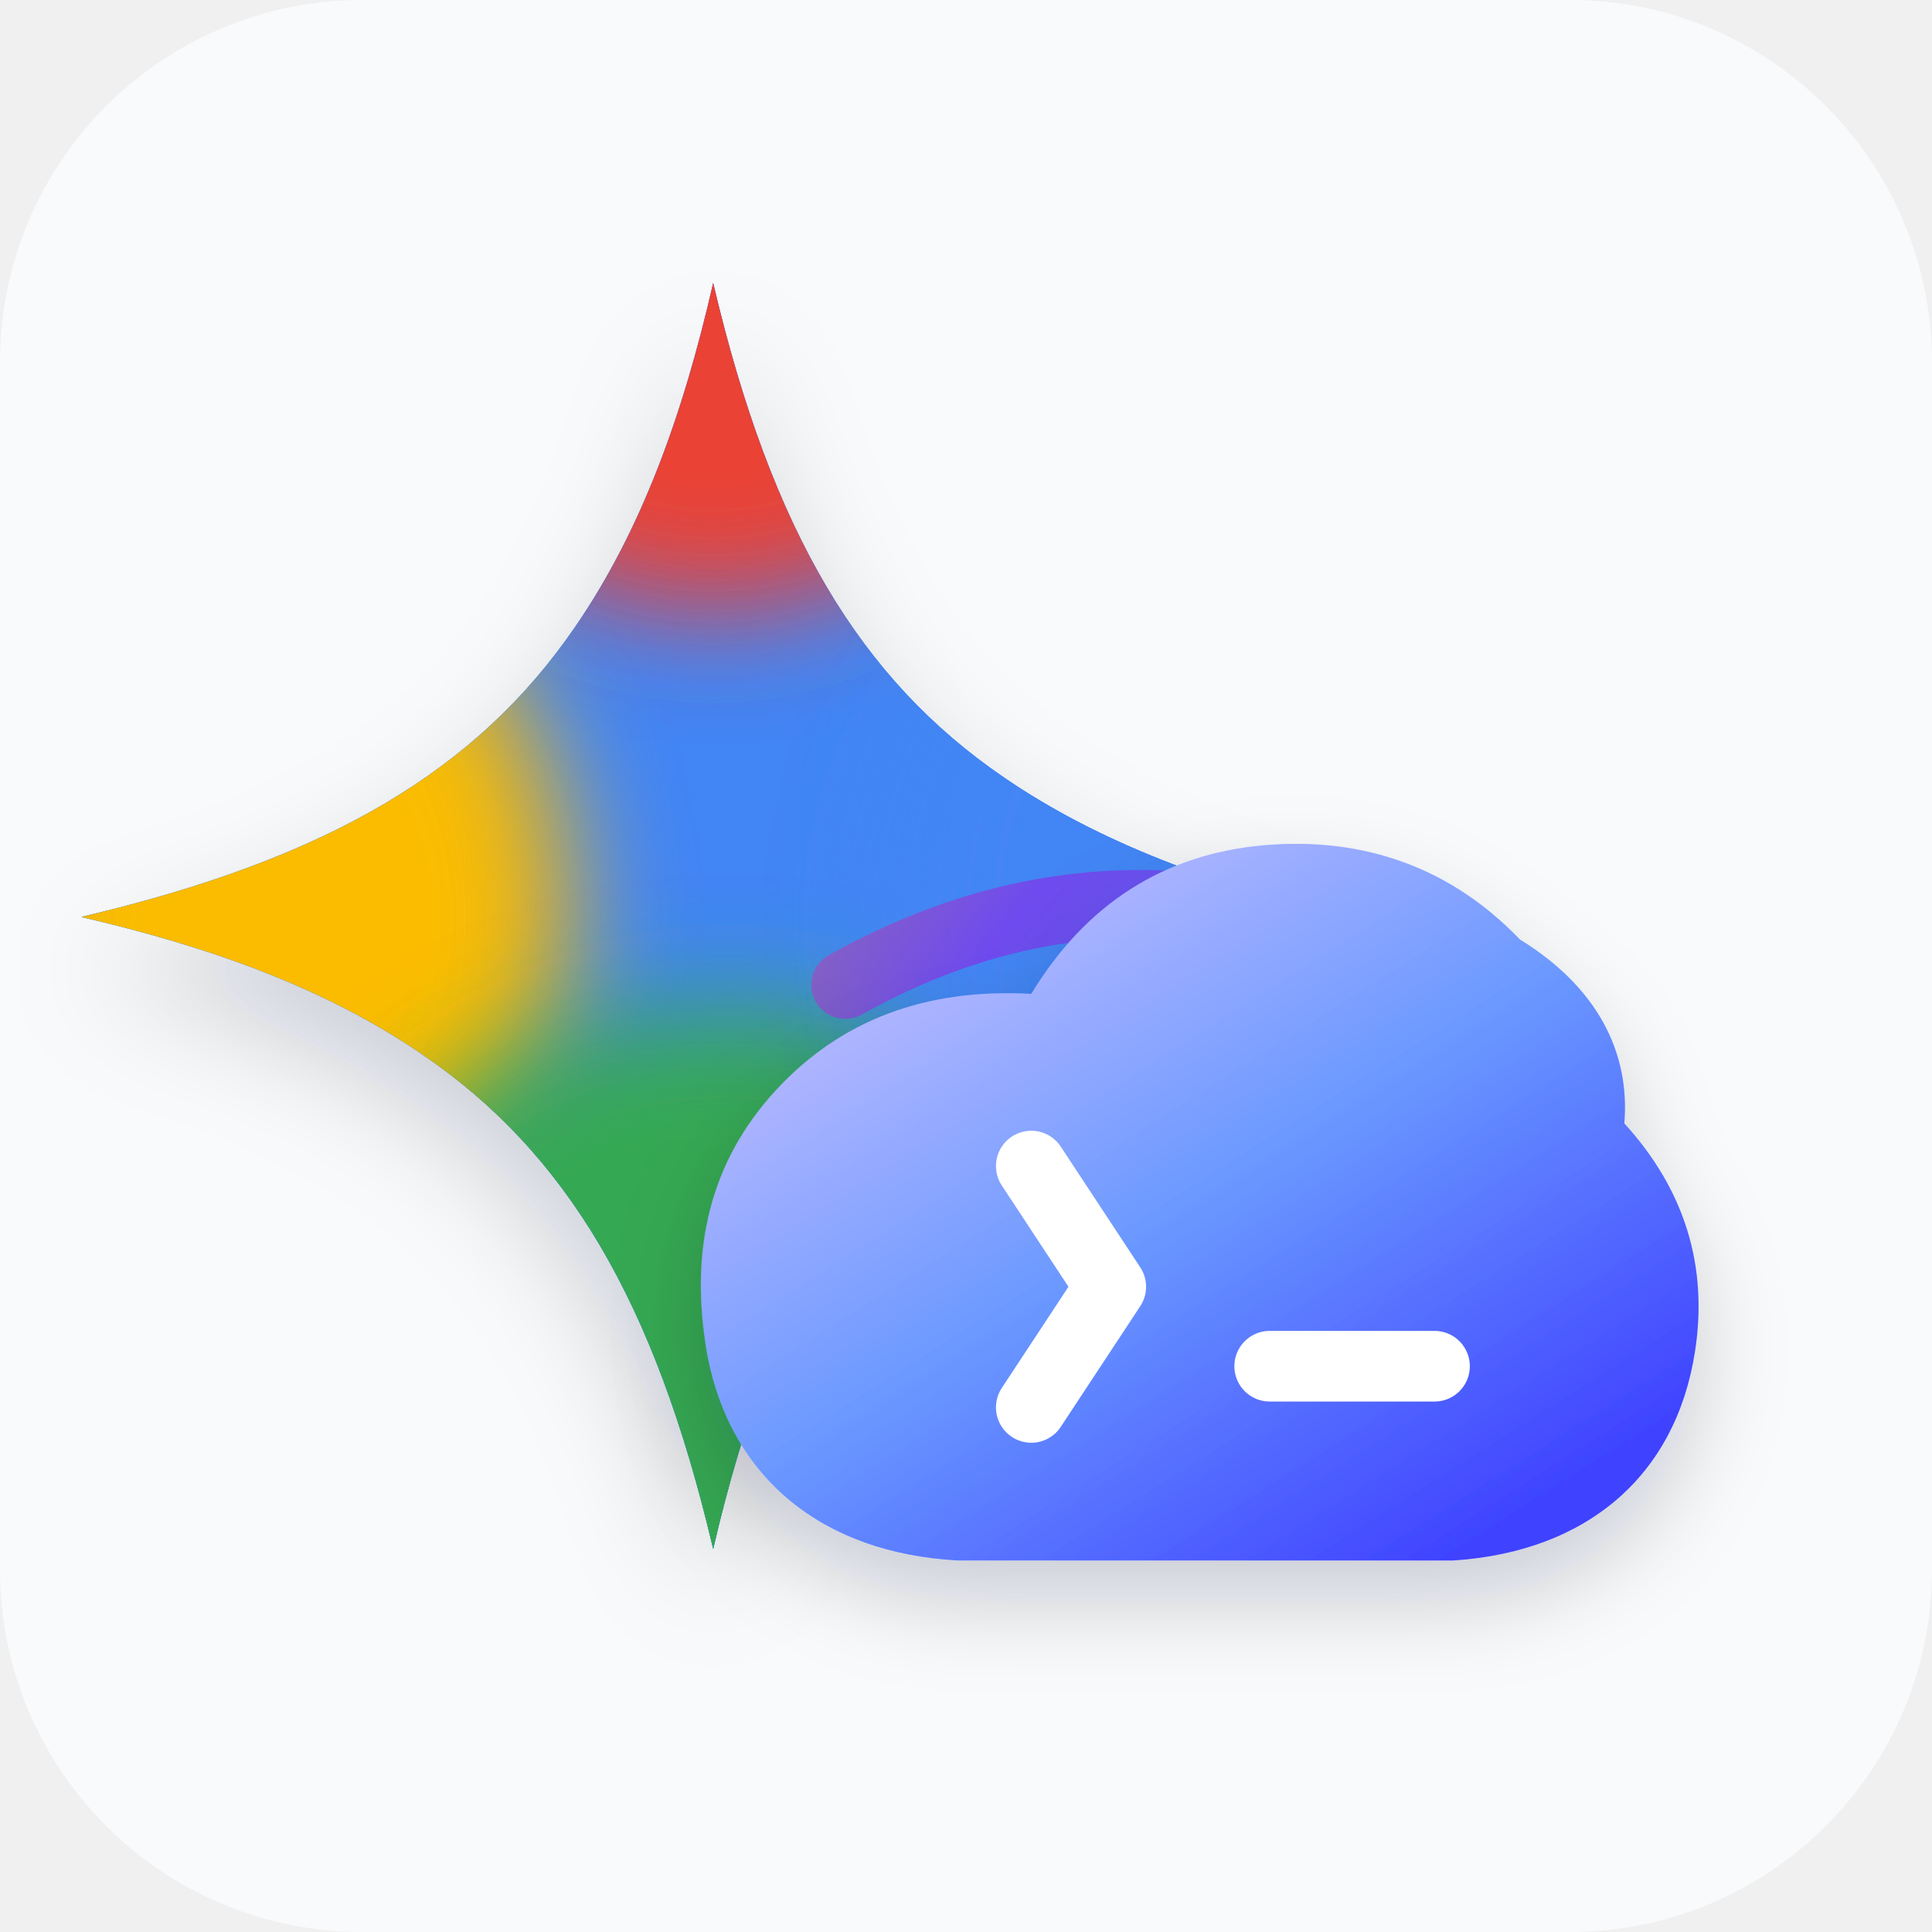
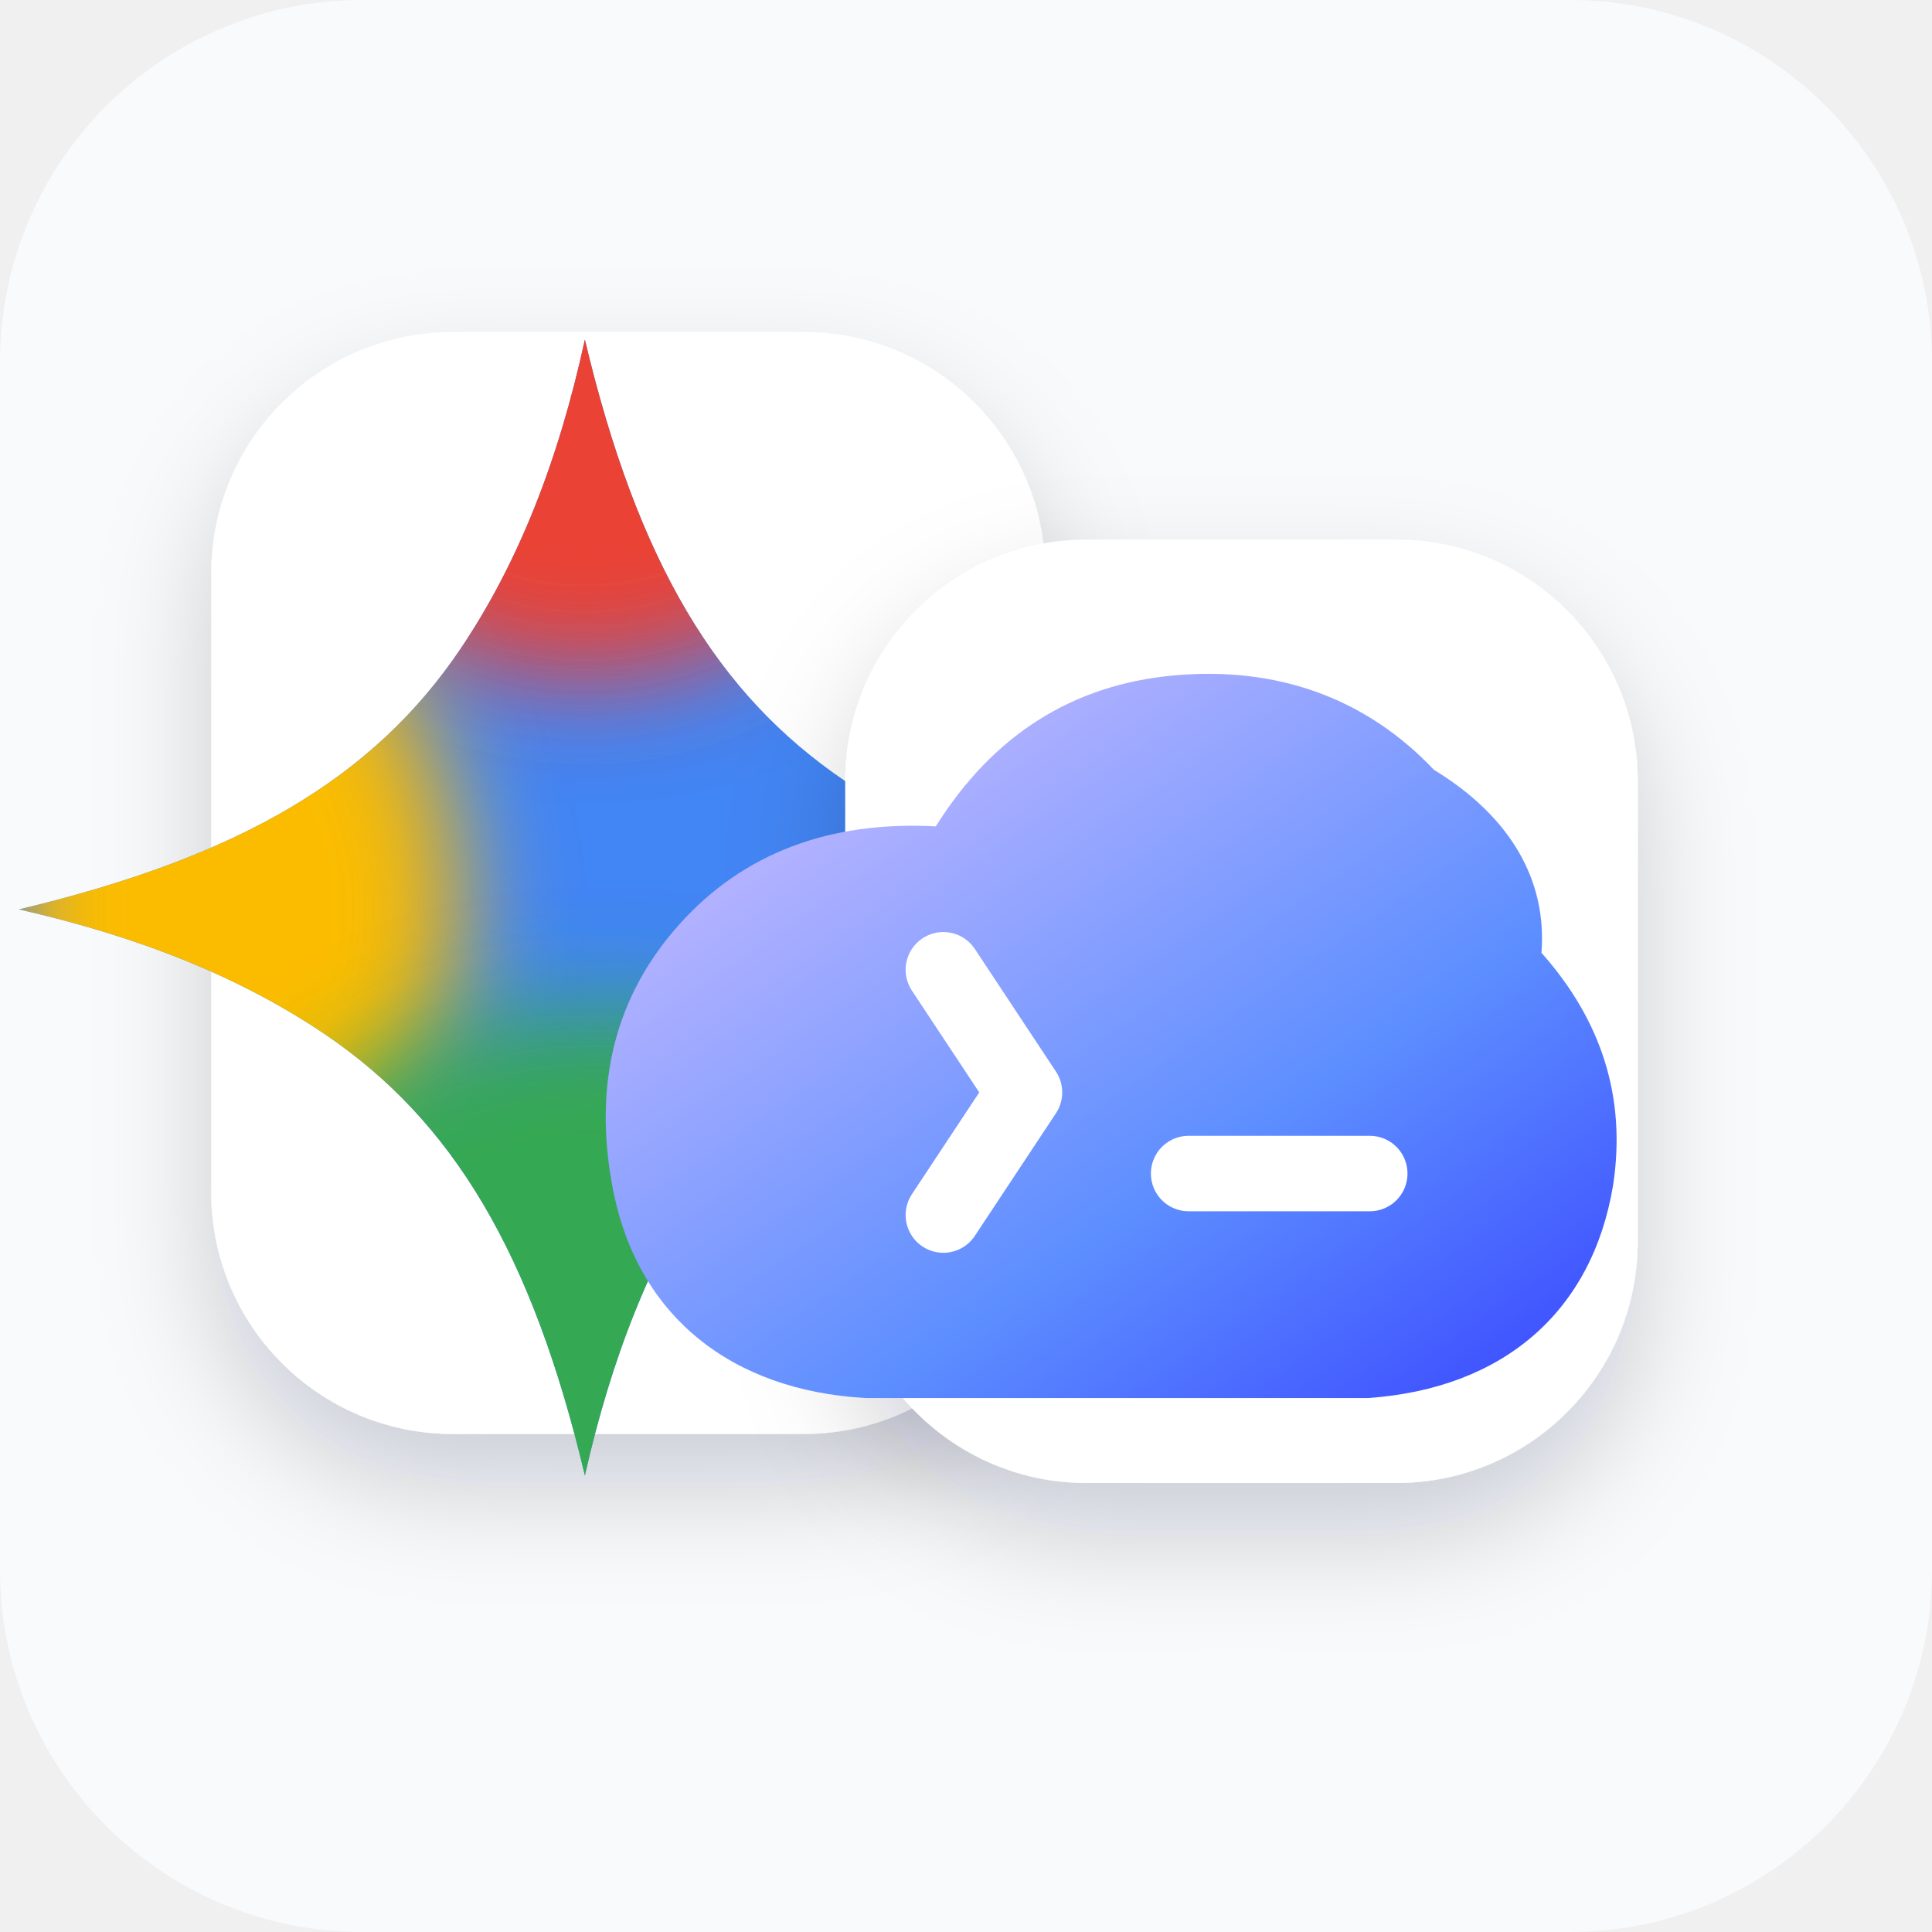
<svg xmlns="http://www.w3.org/2000/svg" width="1024" height="1024" viewBox="0 0 1024 1024" role="img" aria-labelledby="title desc">
  <defs>
-     <clipPath id="sparkle-clip">
-       <path d="M378 150c31 132 78 210 154 262 51 35 112 57 181 74-132 31-210 78-262 154-35 51-57 112-73 181-31-132-78-210-154-262-51-35-112-57-181-73 132-31 210-78 262-154 35-51 57-112 73-182Z" />
+     <clipPath id="sparkle">
+       <path d="M310 180c28 118 70 188 138 234 46 31 100 52 162 68-118 28-188 70-234 138-31 46-52 100-66 162-28-118-70-188-138-234-46-31-100-52-162-66 118-28 188-70 234-138 31-46 52-100 66-164Z" />
    </clipPath>
-     <filter id="gemini-blend" x="-30%" y="-30%" width="160%" height="160%">
-       <feGaussianBlur stdDeviation="30" />
+     <filter id="blur" x="-30%" y="-30%" width="160%" height="160%">
+       <feGaussianBlur stdDeviation="28" />
    </filter>
-     <linearGradient id="codex-cloud" x1="536" y1="292" x2="846" y2="782" gradientUnits="userSpaceOnUse">
-       <stop offset="0" stop-color="#B7B4FF" />
-       <stop offset=".48" stop-color="#5A8DFF" />
-       <stop offset="1" stop-color="#2A2DFF" />
-     </linearGradient>
-     <linearGradient id="join-glow" x1="250" y1="300" x2="780" y2="730" gradientUnits="userSpaceOnUse">
-       <stop offset="0" stop-color="#FBBC04" />
-       <stop offset=".5" stop-color="#7C3AED" />
-       <stop offset="1" stop-color="#4285F4" />
-     </linearGradient>
-     <filter id="soft-shadow" x="-20%" y="-20%" width="140%" height="140%">
+     <filter id="shadow" x="-20%" y="-20%" width="140%" height="140%">
      <feDropShadow dx="0" dy="28" stdDeviation="30" flood-color="#111827" flood-opacity=".18" />
    </filter>
+     <linearGradient id="cloud" x1="534" y1="342" x2="858" y2="810" gradientUnits="userSpaceOnUse">
+       <stop offset="0" stop-color="#B8B4FF" />
+       <stop offset=".5" stop-color="#5D8EFF" />
+       <stop offset="1" stop-color="#2F32FF" />
+     </linearGradient>
  </defs>
  <rect width="1024" height="1024" rx="192" fill="#F8FAFC" />
-   <path d="M378 150c31 132 78 210 154 262 51 35 112 57 181 74-132 31-210 78-262 154-35 51-57 112-73 181-31-132-78-210-154-262-51-35-112-57-181-73 132-31 210-78 262-154 35-51 57-112 73-182Z" fill="#4285F4" filter="url(#soft-shadow)" />
-   <g clip-path="url(#sparkle-clip)">
-     <rect x="42" y="146" width="672" height="676" fill="#4285F4" />
-     <circle cx="378" cy="146" r="178" fill="#EA4335" filter="url(#gemini-blend)" />
-     <circle cx="66" cy="486" r="236" fill="#FBBC04" filter="url(#gemini-blend)" />
-     <circle cx="386" cy="782" r="248" fill="#34A853" filter="url(#gemini-blend)" />
-     <circle cx="704" cy="486" r="228" fill="#4285F4" filter="url(#gemini-blend)" />
+   <rect x="112" y="176" width="442" height="584" rx="128" fill="#FFFFFF" filter="url(#shadow)" />
+   <g clip-path="url(#sparkle)">
+     <rect x="8" y="170" width="610" height="620" fill="#4285F4" />
+     <circle cx="310" cy="180" r="180" fill="#EA4335" filter="url(#blur)" />
+     <circle cx="18" cy="482" r="226" fill="#FBBC04" filter="url(#blur)" />
+     <circle cx="316" cy="772" r="236" fill="#34A853" filter="url(#blur)" />
  </g>
-   <path d="M448 522c68-38 138-51 210-38 74 13 135 50 184 111" fill="none" stroke="url(#join-glow)" stroke-width="36" stroke-linecap="round" opacity=".78" />
-   <g transform="translate(180 175) scale(.78)">
-     <path d="M802 414c-46-48-105-70-174-64-68 6-121 40-158 101-72-4-130 18-174 66-44 48-59 108-46 180 16 83 78 134 170 139h337c91-6 151-58 164-142 9-58-7-110-48-155 4-49-19-93-71-125Z" fill="url(#codex-cloud)" filter="url(#soft-shadow)" />
-     <path d="M802 414c-46-48-105-70-174-64-68 6-121 40-158 101-72-4-130 18-174 66-44 48-59 108-46 180 16 83 78 134 170 139h337c91-6 151-58 164-142 9-58-7-110-48-155 4-49-19-93-71-125Z" fill="#FFFFFF" opacity=".1" />
-     <path d="m470 568 54 82-54 82" fill="none" stroke="#FFFFFF" stroke-width="48" stroke-linecap="round" stroke-linejoin="round" />
-     <path d="M632 704h112" fill="none" stroke="#FFFFFF" stroke-width="48" stroke-linecap="round" />
-   </g>
+   <rect x="448" y="286" width="420" height="500" rx="128" fill="#FFFFFF" filter="url(#shadow)" />
+   <path d="M760 408c-36-38-83-55-138-50-54 5-96 32-126 80-56-3-102 14-136 52-34 38-46 85-35 141 13 66 62 106 134 110h266c72-5 119-46 130-113 7-46-6-87-38-123 3-38-16-72-57-97Z" fill="url(#cloud)" />
+   <path d="m500 514 43 65-43 65" fill="none" stroke="#FFFFFF" stroke-width="40" stroke-linecap="round" stroke-linejoin="round" />
+   <path d="M630 622h96" fill="none" stroke="#FFFFFF" stroke-width="40" stroke-linecap="round" />
</svg>
